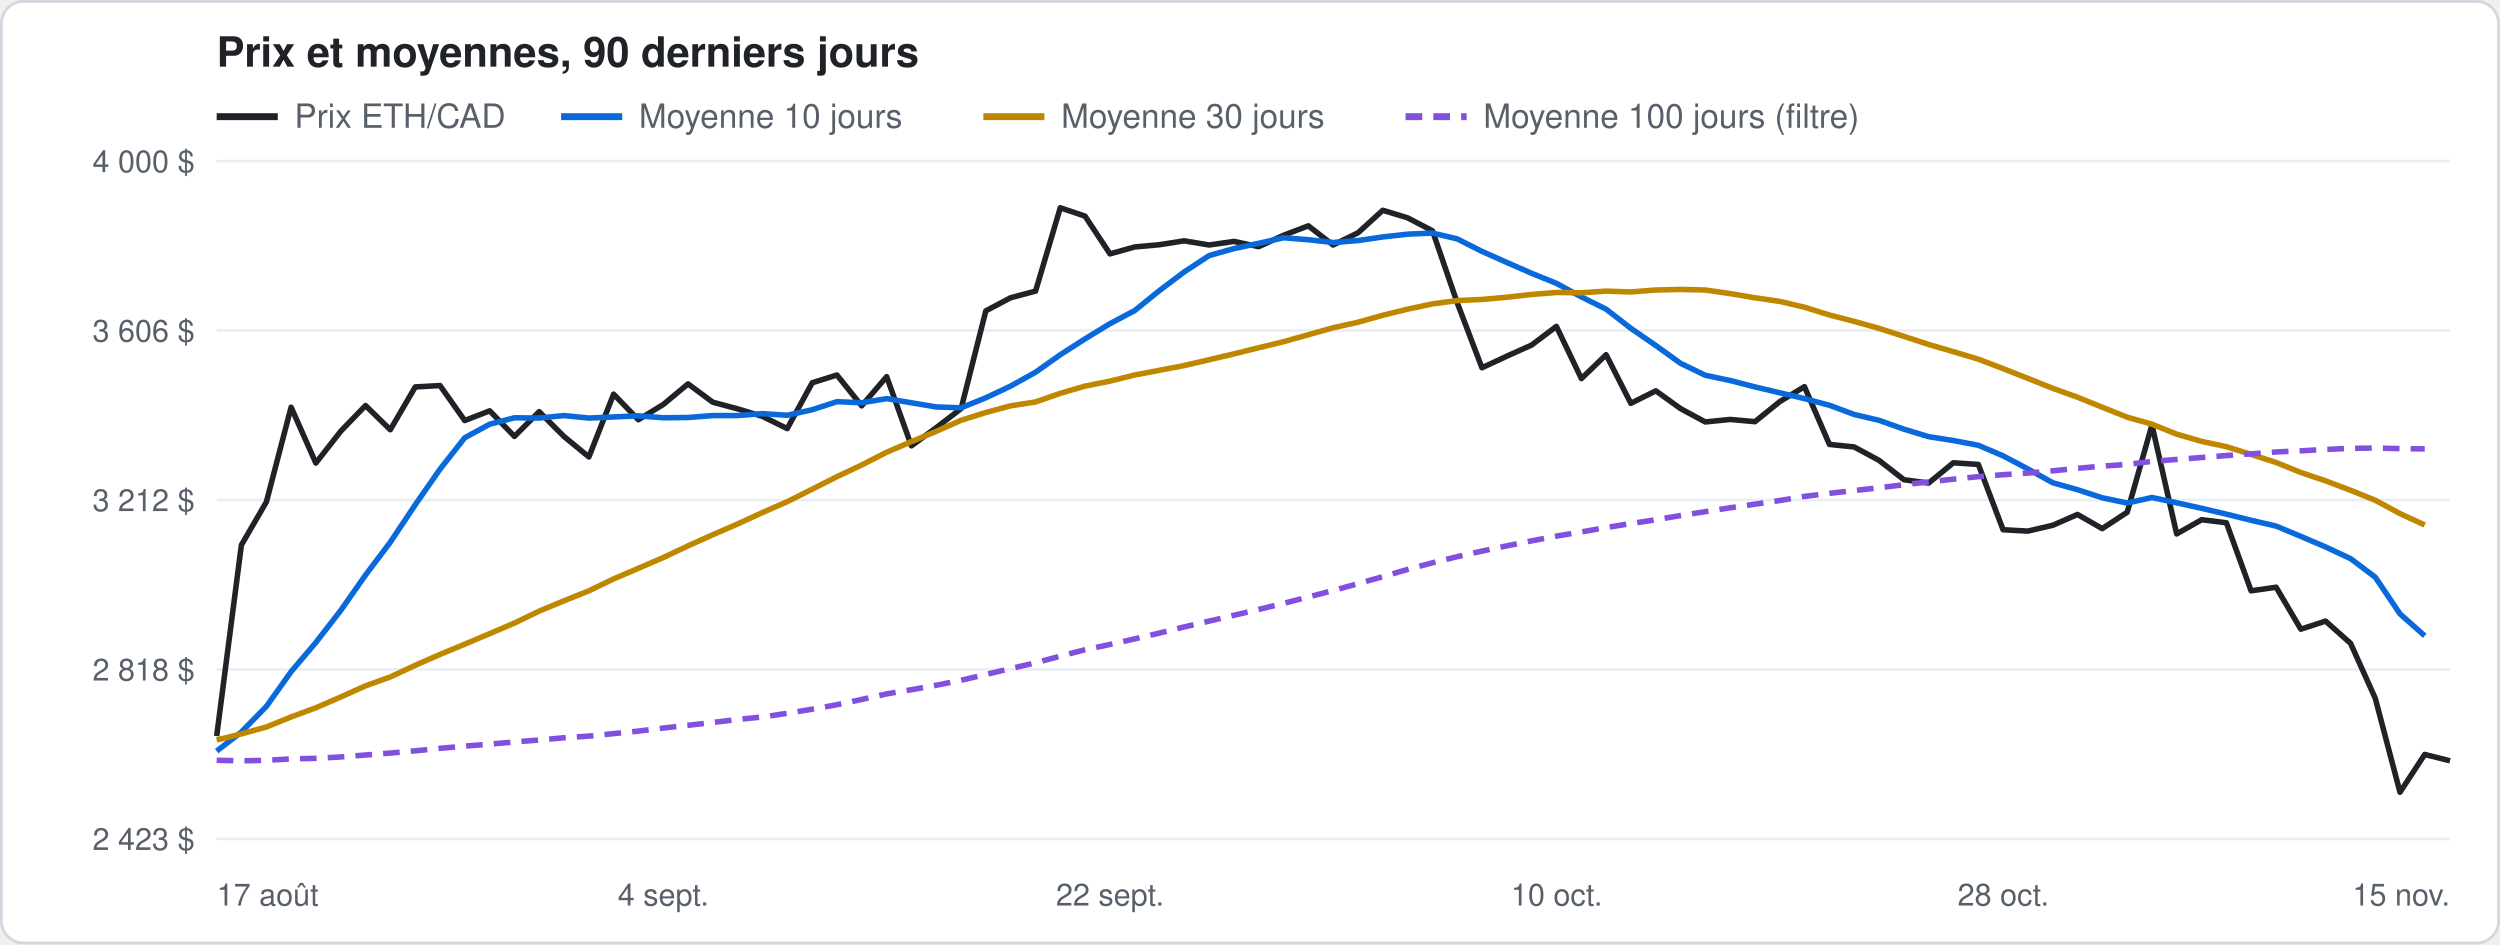
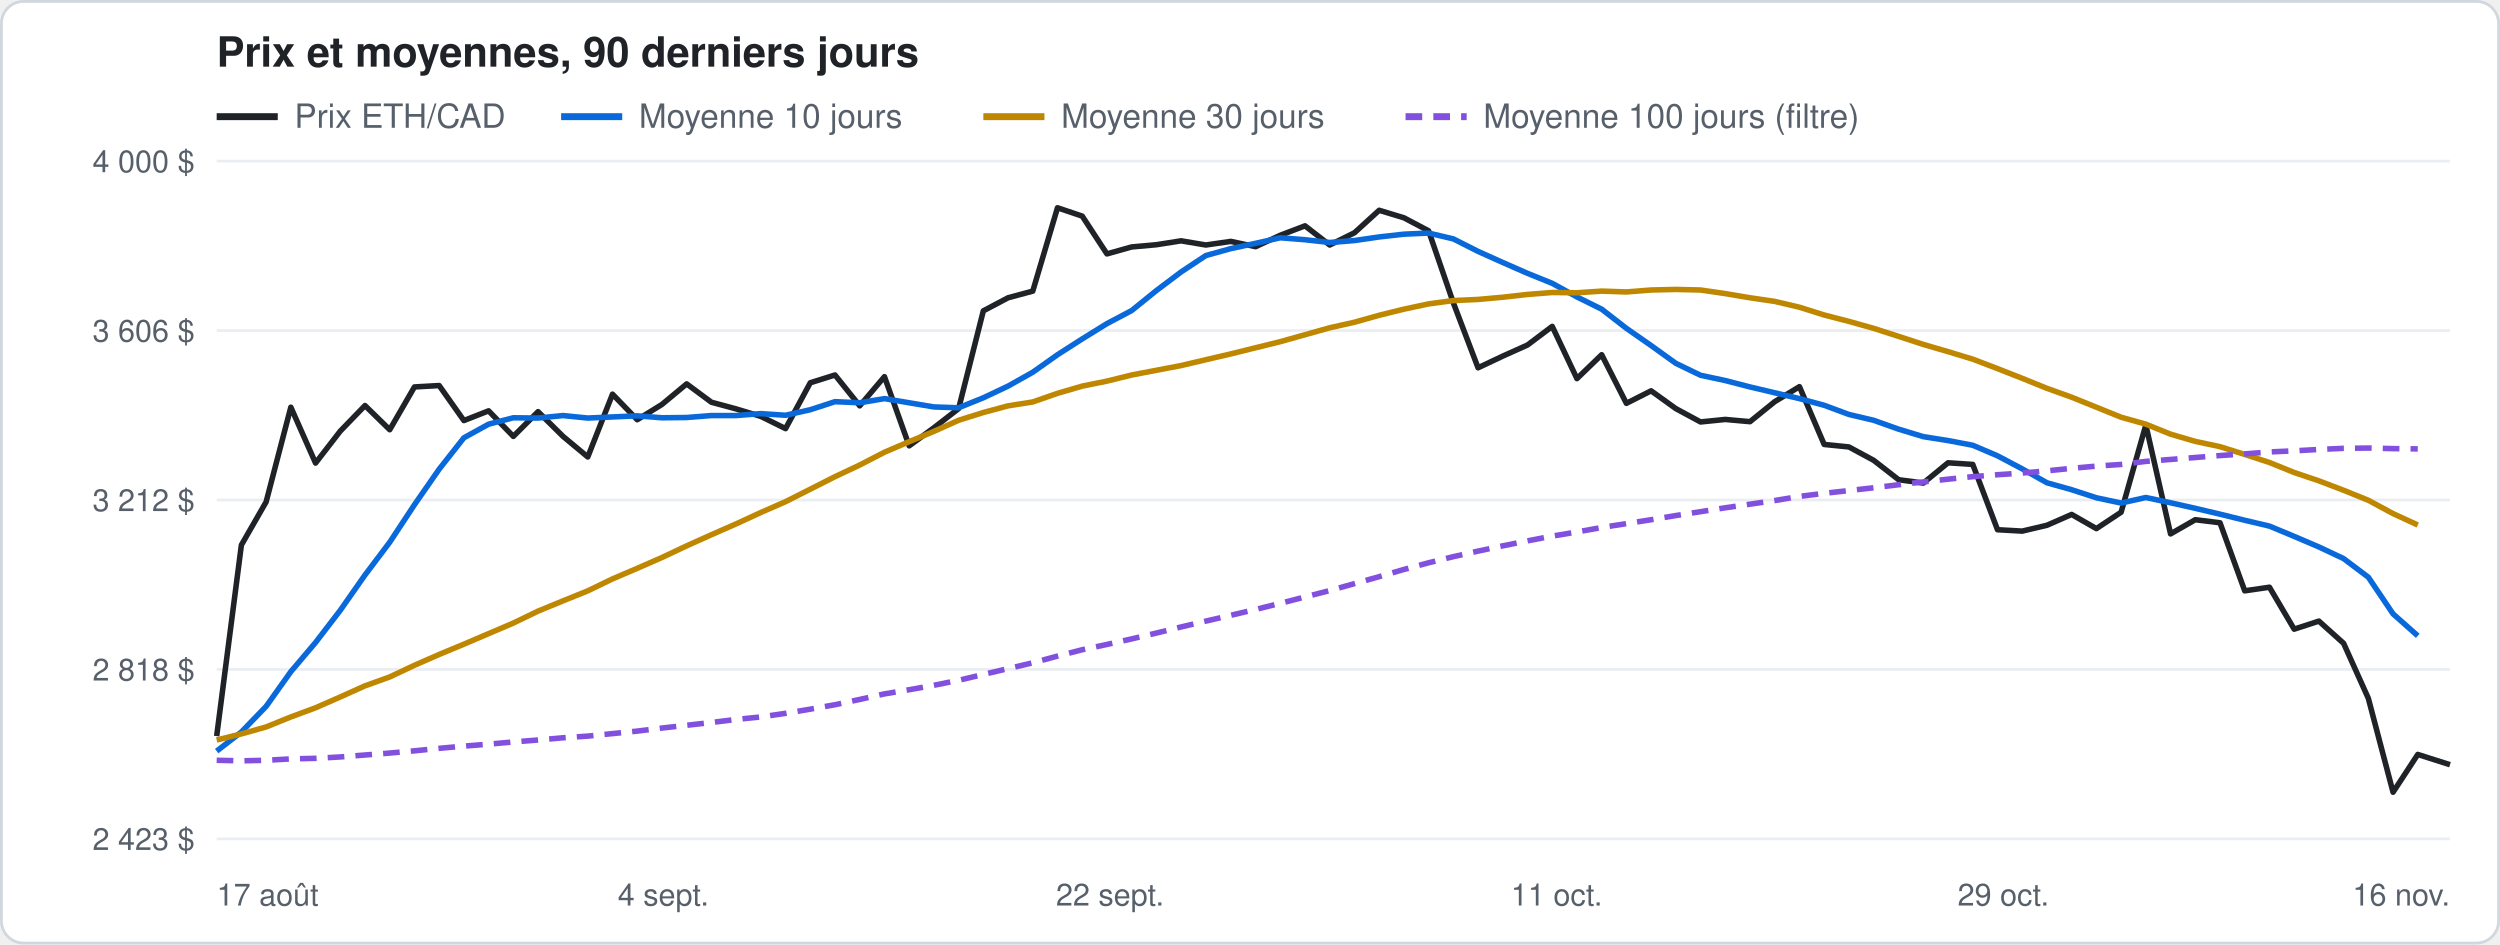
<svg xmlns="http://www.w3.org/2000/svg" width="900" height="340" viewBox="0 0 900 340" font-family="-apple-system, Segoe UI, Helvetica, Arial, sans-serif">
  <rect x="0.5" y="0.5" width="899" height="339" rx="8" fill="#ffffff" stroke="#d0d7de" />
  <text x="78" y="24" font-size="15" font-weight="600" fill="#1f2328">Prix et moyennes, 90 derniers jours</text>
  <line x1="78" y1="42" x2="100" y2="42" stroke="#1f2328" stroke-width="2.5" />
  <text x="106" y="46" font-size="12" fill="#57606a">Prix ETH/CAD</text>
  <line x1="202" y1="42" x2="224" y2="42" stroke="#0969da" stroke-width="2.5" />
  <text x="230" y="46" font-size="12" fill="#57606a">Moyenne 10 jours</text>
  <line x1="354" y1="42" x2="376" y2="42" stroke="#bf8700" stroke-width="2.5" />
  <text x="382" y="46" font-size="12" fill="#57606a">Moyenne 30 jours</text>
  <line x1="506" y1="42" x2="528" y2="42" stroke="#8250df" stroke-width="2.5" stroke-dasharray="6 4" />
  <text x="534" y="46" font-size="12" fill="#57606a">Moyenne 100 jours (filtre)</text>
  <line x1="78" y1="302.0" x2="882" y2="302.0" stroke="#eaeef2" />
  <text x="70" y="306.0" font-size="11" fill="#57606a" text-anchor="end">2 423 $</text>
  <line x1="78" y1="241.0" x2="882" y2="241.0" stroke="#eaeef2" />
  <text x="70" y="245.0" font-size="11" fill="#57606a" text-anchor="end">2 818 $</text>
  <line x1="78" y1="180.0" x2="882" y2="180.0" stroke="#eaeef2" />
  <text x="70" y="184.0" font-size="11" fill="#57606a" text-anchor="end">3 212 $</text>
  <line x1="78" y1="119.0" x2="882" y2="119.0" stroke="#eaeef2" />
  <text x="70" y="123.0" font-size="11" fill="#57606a" text-anchor="end">3 606 $</text>
  <line x1="78" y1="58.0" x2="882" y2="58.0" stroke="#eaeef2" />
  <text x="70" y="62.0" font-size="11" fill="#57606a" text-anchor="end">4 000 $</text>
  <text x="78.0" y="326" font-size="11" fill="#57606a" text-anchor="start">17 août</text>
  <text x="238.8" y="326" font-size="11" fill="#57606a" text-anchor="middle">4 sept.</text>
  <text x="399.6" y="326" font-size="11" fill="#57606a" text-anchor="middle">22 sept.</text>
-   <text x="560.4" y="326" font-size="11" fill="#57606a" text-anchor="middle">10 oct.</text>
-   <text x="721.2" y="326" font-size="11" fill="#57606a" text-anchor="middle">28 oct.</text>
-   <text x="882.0" y="326" font-size="11" fill="#57606a" text-anchor="end">15 nov.</text>
-   <polyline points="78.0,265.0 86.9,196.2 95.9,180.7 104.8,146.6 113.7,166.7 122.7,155.2 131.6,146.0 140.5,154.7 149.5,139.3 158.4,138.8 167.3,151.4 176.3,147.9 185.2,157.1 194.1,148.2 203.0,157.1 212.0,164.5 220.9,141.9 229.8,151.1 238.8,145.6 247.7,138.2 256.6,144.8 265.6,147.2 274.5,149.9 283.4,154.3 292.4,137.8 301.3,135.0 310.2,146.1 319.2,135.6 328.1,160.5 337.0,154.0 346.0,147.1 354.9,111.9 363.8,107.2 372.8,104.8 381.7,74.8 390.6,77.8 399.6,91.4 408.5,88.9 417.4,88.1 426.3,86.7 435.3,88.2 444.2,86.9 453.1,88.8 462.1,84.7 471.0,81.3 479.9,88.2 488.9,83.8 497.8,75.7 506.7,78.4 515.7,83.1 524.6,109.0 533.5,132.4 542.5,128.2 551.4,124.2 560.3,117.5 569.3,136.3 578.2,127.7 587.1,145.2 596.1,140.7 605.0,147.1 613.9,151.9 622.9,151.0 631.8,151.8 640.7,144.6 649.6,139.2 658.6,160.0 667.5,160.9 676.4,165.7 685.4,172.7 694.3,173.9 703.2,166.6 712.2,167.2 721.1,190.7 730.0,191.2 739.0,189.1 747.9,185.2 756.8,190.3 765.8,184.4 774.7,153.0 783.6,192.2 792.6,187.1 801.5,188.2 810.4,212.7 819.4,211.4 828.3,226.5 837.2,223.6 846.2,231.6 855.1,251.4 864.0,285.2 872.9,271.6 882.0,273.9" fill="none" stroke="#1f2328" stroke-width="2" stroke-linejoin="round" />
-   <polyline points="78.0,270.4 86.9,263.5 95.9,254.3 104.8,241.8 113.7,231.3 122.7,219.7 131.6,207.0 140.5,195.2 149.5,181.7 158.4,168.9 167.3,157.6 176.3,152.7 185.2,150.4 194.1,150.5 203.0,149.6 212.0,150.5 220.9,150.1 229.8,149.7 238.8,150.4 247.7,150.3 256.6,149.6 265.6,149.6 274.5,148.9 283.4,149.5 292.4,147.5 301.3,144.6 310.2,145.0 319.2,143.5 328.1,145.0 337.0,146.5 346.0,146.8 354.9,143.2 363.8,139.0 372.8,134.0 381.7,127.7 390.6,122.0 399.6,116.5 408.5,111.8 417.4,104.6 426.3,97.9 435.3,92.0 444.2,89.5 453.1,87.6 462.1,85.6 471.0,86.3 479.9,87.3 488.9,86.6 497.8,85.3 506.7,84.3 515.7,83.9 524.6,86.0 533.5,90.5 542.5,94.5 551.4,98.4 560.3,102.0 569.3,106.9 578.2,111.3 587.1,118.2 596.1,124.4 605.0,130.8 613.9,135.1 622.9,137.0 631.8,139.3 640.7,141.4 649.6,143.5 658.6,145.9 667.5,149.2 676.4,151.3 685.4,154.5 694.3,157.2 703.2,158.6 712.2,160.3 721.1,164.1 730.0,168.8 739.0,173.8 747.9,176.3 756.8,179.2 765.8,181.1 774.7,179.1 783.6,181.0 792.6,183.0 801.5,185.1 810.4,187.3 819.4,189.4 828.3,193.1 837.2,196.9 846.2,201.1 855.1,207.8 864.0,221.0 872.9,228.9" fill="none" stroke="#0969da" stroke-width="2" stroke-linejoin="round" />
-   <polyline points="78.0,266.4 86.9,264.2 95.9,261.7 104.8,258.1 113.7,254.8 122.7,250.9 131.6,246.9 140.5,243.7 149.5,239.5 158.4,235.6 167.3,231.9 176.3,228.1 185.2,224.3 194.1,220.0 203.0,216.3 212.0,212.7 220.9,208.4 229.8,204.6 238.8,200.7 247.7,196.5 256.6,192.5 265.6,188.6 274.5,184.5 283.4,180.6 292.4,176.1 301.3,171.6 310.2,167.4 319.2,162.8 328.1,159.0 337.0,155.3 346.0,151.3 354.9,148.5 363.8,146.1 372.8,144.7 381.7,141.6 390.6,139.0 399.6,137.2 408.5,135.0 417.4,133.3 426.3,131.6 435.3,129.5 444.2,127.4 453.1,125.2 462.1,123.0 471.0,120.5 479.9,118.0 488.9,116.0 497.8,113.5 506.7,111.3 515.7,109.4 524.6,108.2 533.5,107.8 542.5,107.0 551.4,106.0 560.3,105.3 569.3,105.4 578.2,104.8 587.1,105.1 596.1,104.4 605.0,104.2 613.9,104.4 622.9,105.7 631.8,107.2 640.7,108.5 649.6,110.6 658.6,113.4 667.5,115.7 676.4,118.2 685.4,121.1 694.3,124.0 703.2,126.6 712.2,129.3 721.1,132.7 730.0,136.2 739.0,139.8 747.9,143.0 756.8,146.6 765.8,150.2 774.7,152.7 783.6,156.3 792.6,158.9 801.5,160.8 810.4,163.6 819.4,166.5 828.3,170.1 837.2,173.1 846.2,176.5 855.1,180.1 864.0,184.9 872.9,189.0" fill="none" stroke="#bf8700" stroke-width="2" stroke-linejoin="round" />
-   <polyline points="78.0,273.7 86.9,273.9 95.9,273.7 104.8,273.2 113.7,273.0 122.7,272.5 131.6,271.8 140.5,271.1 149.5,270.3 158.4,269.4 167.3,268.6 176.3,267.9 185.2,267.1 194.1,266.4 203.0,265.6 212.0,265.0 220.9,264.1 229.8,263.2 238.8,262.1 247.7,261.1 256.6,260.1 265.6,259.0 274.5,258.1 283.4,256.8 292.4,255.3 301.3,253.7 310.2,251.8 319.2,249.8 328.1,248.3 337.0,246.7 346.0,244.9 354.9,242.8 363.8,240.7 372.8,238.6 381.7,236.2 390.6,233.9 399.6,232.0 408.5,230.0 417.4,227.9 426.3,225.7 435.3,223.6 444.2,221.5 453.1,219.4 462.1,217.2 471.0,214.9 479.9,212.6 488.9,210.1 497.8,207.6 506.7,205.0 515.7,202.6 524.6,200.4 533.5,198.4 542.5,196.5 551.4,194.7 560.3,193.0 569.3,191.5 578.2,189.9 587.1,188.5 596.1,187.1 605.0,185.6 613.9,184.2 622.9,182.8 631.8,181.5 640.7,180.2 649.6,178.7 658.6,177.6 667.5,176.6 676.4,175.6 685.4,174.5 694.3,173.5 703.2,172.5 712.2,171.6 721.1,170.9 730.0,170.3 739.0,169.5 747.9,168.6 756.8,167.8 765.8,167.2 774.7,166.1 783.6,165.4 792.6,164.7 801.5,164.0 810.4,163.4 819.4,162.7 828.3,162.3 837.2,161.8 846.2,161.4 855.1,161.3 864.0,161.5 872.9,161.6" fill="none" stroke="#8250df" stroke-width="2" stroke-linejoin="round" stroke-dasharray="6 4" />
+   <text x="560.4" y="326" font-size="11" fill="#57606a" text-anchor="middle">11 oct.</text>
+   <text x="721.2" y="326" font-size="11" fill="#57606a" text-anchor="middle">29 oct.</text>
+   <text x="882.0" y="326" font-size="11" fill="#57606a" text-anchor="end">16 nov.</text>
+   <polyline points="78.0,265.0 86.9,196.2 95.8,180.7 104.7,146.6 113.6,166.7 122.5,155.2 131.4,146.0 140.3,154.7 149.2,139.3 158.1,138.8 167.0,151.4 175.9,147.9 184.8,157.1 193.7,148.2 202.7,157.1 211.6,164.5 220.5,141.9 229.4,151.1 238.3,145.6 247.2,138.2 256.1,144.8 265.0,147.2 273.9,149.9 282.8,154.3 291.7,137.8 300.6,135.0 309.5,146.1 318.4,135.6 327.3,160.5 336.2,154.0 345.1,147.1 354.0,111.9 362.9,107.2 371.8,104.8 380.7,74.8 389.6,77.8 398.5,91.4 407.4,88.9 416.3,88.1 425.2,86.7 434.1,88.2 443.1,86.9 452.0,88.8 460.9,84.7 469.8,81.3 478.7,88.2 487.6,83.8 496.5,75.7 505.4,78.4 514.3,83.1 523.2,109.0 532.1,132.4 541.0,128.2 549.9,124.2 558.8,117.5 567.7,136.3 576.6,127.7 585.5,145.2 594.4,140.7 603.3,147.1 612.2,151.9 621.1,151.0 630.0,151.8 638.9,144.6 647.8,139.2 656.7,160.0 665.6,160.9 674.5,165.7 683.5,172.7 692.4,173.9 701.3,166.6 710.2,167.2 719.1,190.7 728.0,191.2 736.9,189.1 745.8,185.2 754.7,190.3 763.6,184.4 772.5,153.0 781.4,192.2 790.3,187.1 799.2,188.2 808.1,212.7 817.0,211.4 825.9,226.5 834.8,223.6 843.7,231.6 852.6,251.4 861.5,285.2 870.4,271.6 882.0,275.3" fill="none" stroke="#1f2328" stroke-width="2" stroke-linejoin="round" />
+   <polyline points="78.0,270.4 86.9,263.5 95.8,254.3 104.7,241.8 113.6,231.3 122.5,219.7 131.4,207.0 140.3,195.2 149.2,181.7 158.1,168.9 167.0,157.6 175.9,152.7 184.8,150.4 193.7,150.5 202.7,149.6 211.6,150.5 220.5,150.1 229.4,149.7 238.3,150.4 247.2,150.3 256.1,149.6 265.0,149.6 273.9,148.9 282.8,149.5 291.7,147.5 300.6,144.6 309.5,145.0 318.4,143.5 327.3,145.0 336.2,146.5 345.1,146.8 354.0,143.2 362.9,139.0 371.8,134.0 380.7,127.7 389.6,122.0 398.5,116.5 407.4,111.8 416.3,104.6 425.2,97.9 434.1,92.0 443.1,89.5 452.0,87.6 460.9,85.6 469.8,86.3 478.7,87.3 487.6,86.6 496.5,85.3 505.4,84.3 514.3,83.9 523.2,86.0 532.1,90.5 541.0,94.5 549.9,98.4 558.8,102.0 567.7,106.9 576.6,111.3 585.5,118.2 594.4,124.4 603.3,130.8 612.2,135.1 621.1,137.0 630.0,139.3 638.9,141.4 647.8,143.5 656.7,145.9 665.6,149.2 674.5,151.3 683.5,154.5 692.4,157.2 701.3,158.6 710.2,160.3 719.1,164.1 728.0,168.8 736.9,173.8 745.8,176.3 754.7,179.2 763.6,181.1 772.5,179.1 781.4,181.0 790.3,183.0 799.2,185.1 808.1,187.3 817.0,189.4 825.9,193.1 834.8,196.9 843.7,201.1 852.6,207.8 861.5,221.0 870.4,228.9" fill="none" stroke="#0969da" stroke-width="2" stroke-linejoin="round" />
+   <polyline points="78.0,266.4 86.9,264.2 95.8,261.7 104.7,258.1 113.6,254.8 122.5,250.9 131.4,246.9 140.3,243.7 149.2,239.5 158.1,235.6 167.0,231.9 175.9,228.1 184.8,224.3 193.7,220.0 202.7,216.3 211.6,212.7 220.5,208.4 229.4,204.6 238.3,200.7 247.2,196.5 256.1,192.5 265.0,188.6 273.9,184.5 282.8,180.6 291.7,176.1 300.6,171.6 309.5,167.4 318.4,162.8 327.3,159.0 336.2,155.3 345.1,151.3 354.0,148.5 362.9,146.1 371.8,144.7 380.7,141.6 389.6,139.0 398.5,137.2 407.4,135.0 416.3,133.3 425.2,131.6 434.1,129.5 443.1,127.4 452.0,125.2 460.9,123.0 469.8,120.5 478.7,118.0 487.6,116.0 496.5,113.5 505.4,111.3 514.3,109.4 523.2,108.2 532.1,107.8 541.0,107.0 549.9,106.0 558.8,105.3 567.7,105.4 576.6,104.8 585.5,105.1 594.4,104.4 603.3,104.2 612.2,104.4 621.1,105.7 630.0,107.2 638.9,108.5 647.8,110.6 656.7,113.4 665.6,115.7 674.5,118.2 683.5,121.1 692.4,124.0 701.3,126.6 710.2,129.3 719.1,132.7 728.0,136.2 736.9,139.8 745.8,143.0 754.7,146.6 763.6,150.2 772.5,152.7 781.4,156.3 790.3,158.9 799.2,160.8 808.1,163.6 817.0,166.5 825.9,170.1 834.8,173.1 843.7,176.5 852.6,180.1 861.5,184.9 870.4,189.0" fill="none" stroke="#bf8700" stroke-width="2" stroke-linejoin="round" />
+   <polyline points="78.0,273.7 86.9,273.9 95.8,273.7 104.7,273.2 113.6,273.0 122.5,272.5 131.4,271.8 140.3,271.1 149.2,270.3 158.1,269.4 167.0,268.6 175.9,267.9 184.8,267.1 193.7,266.4 202.7,265.6 211.6,265.0 220.5,264.1 229.4,263.2 238.3,262.1 247.2,261.1 256.1,260.1 265.0,259.0 273.9,258.1 282.8,256.8 291.7,255.3 300.6,253.7 309.5,251.8 318.4,249.8 327.3,248.3 336.2,246.7 345.1,244.9 354.0,242.8 362.9,240.7 371.8,238.6 380.7,236.2 389.6,233.9 398.5,232.0 407.4,230.0 416.3,227.9 425.2,225.7 434.1,223.6 443.1,221.5 452.0,219.4 460.9,217.2 469.8,214.9 478.7,212.6 487.6,210.1 496.5,207.6 505.4,205.0 514.3,202.6 523.2,200.4 532.1,198.4 541.0,196.5 549.9,194.7 558.8,193.0 567.7,191.5 576.6,189.9 585.5,188.5 594.4,187.1 603.3,185.6 612.2,184.2 621.1,182.8 630.0,181.5 638.9,180.2 647.8,178.7 656.7,177.6 665.6,176.6 674.5,175.6 683.5,174.5 692.4,173.5 701.3,172.5 710.2,171.6 719.1,170.9 728.0,170.3 736.9,169.5 745.8,168.6 754.7,167.8 763.6,167.2 772.5,166.1 781.4,165.4 790.3,164.7 799.2,164.0 808.1,163.4 817.0,162.7 825.9,162.3 834.8,161.8 843.7,161.4 852.6,161.3 861.5,161.5 870.4,161.6" fill="none" stroke="#8250df" stroke-width="2" stroke-linejoin="round" stroke-dasharray="6 4" />
</svg>
